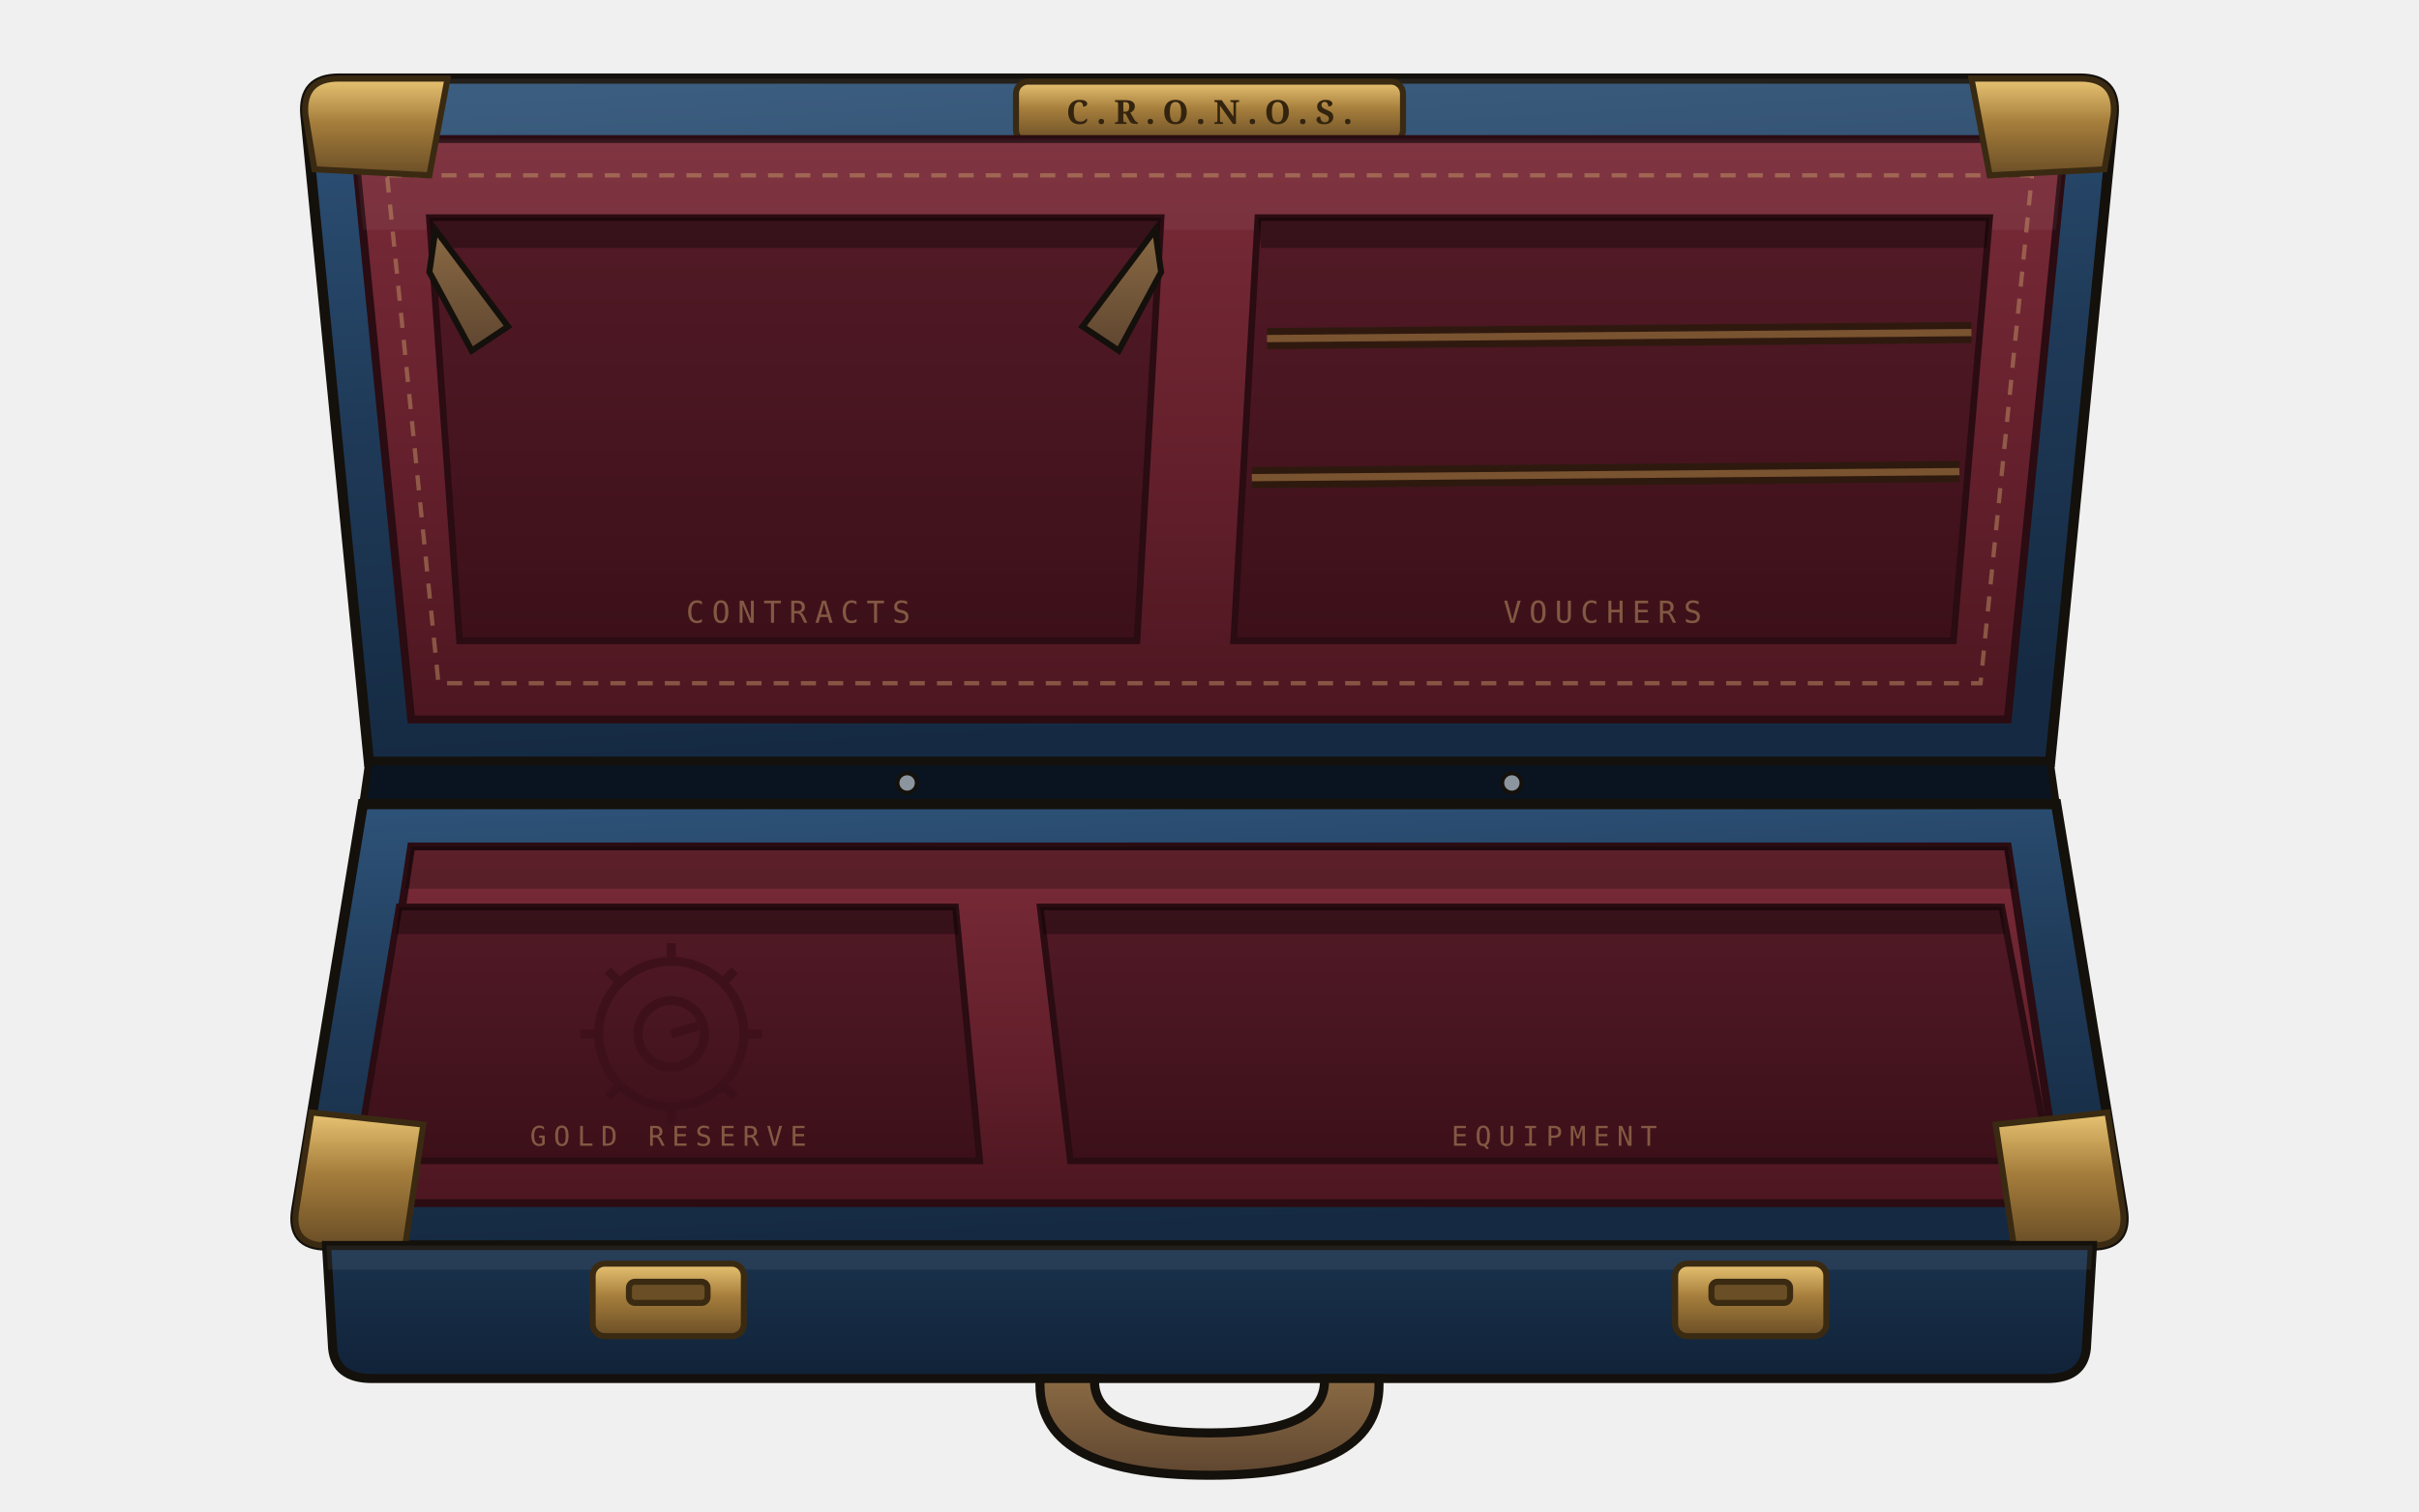
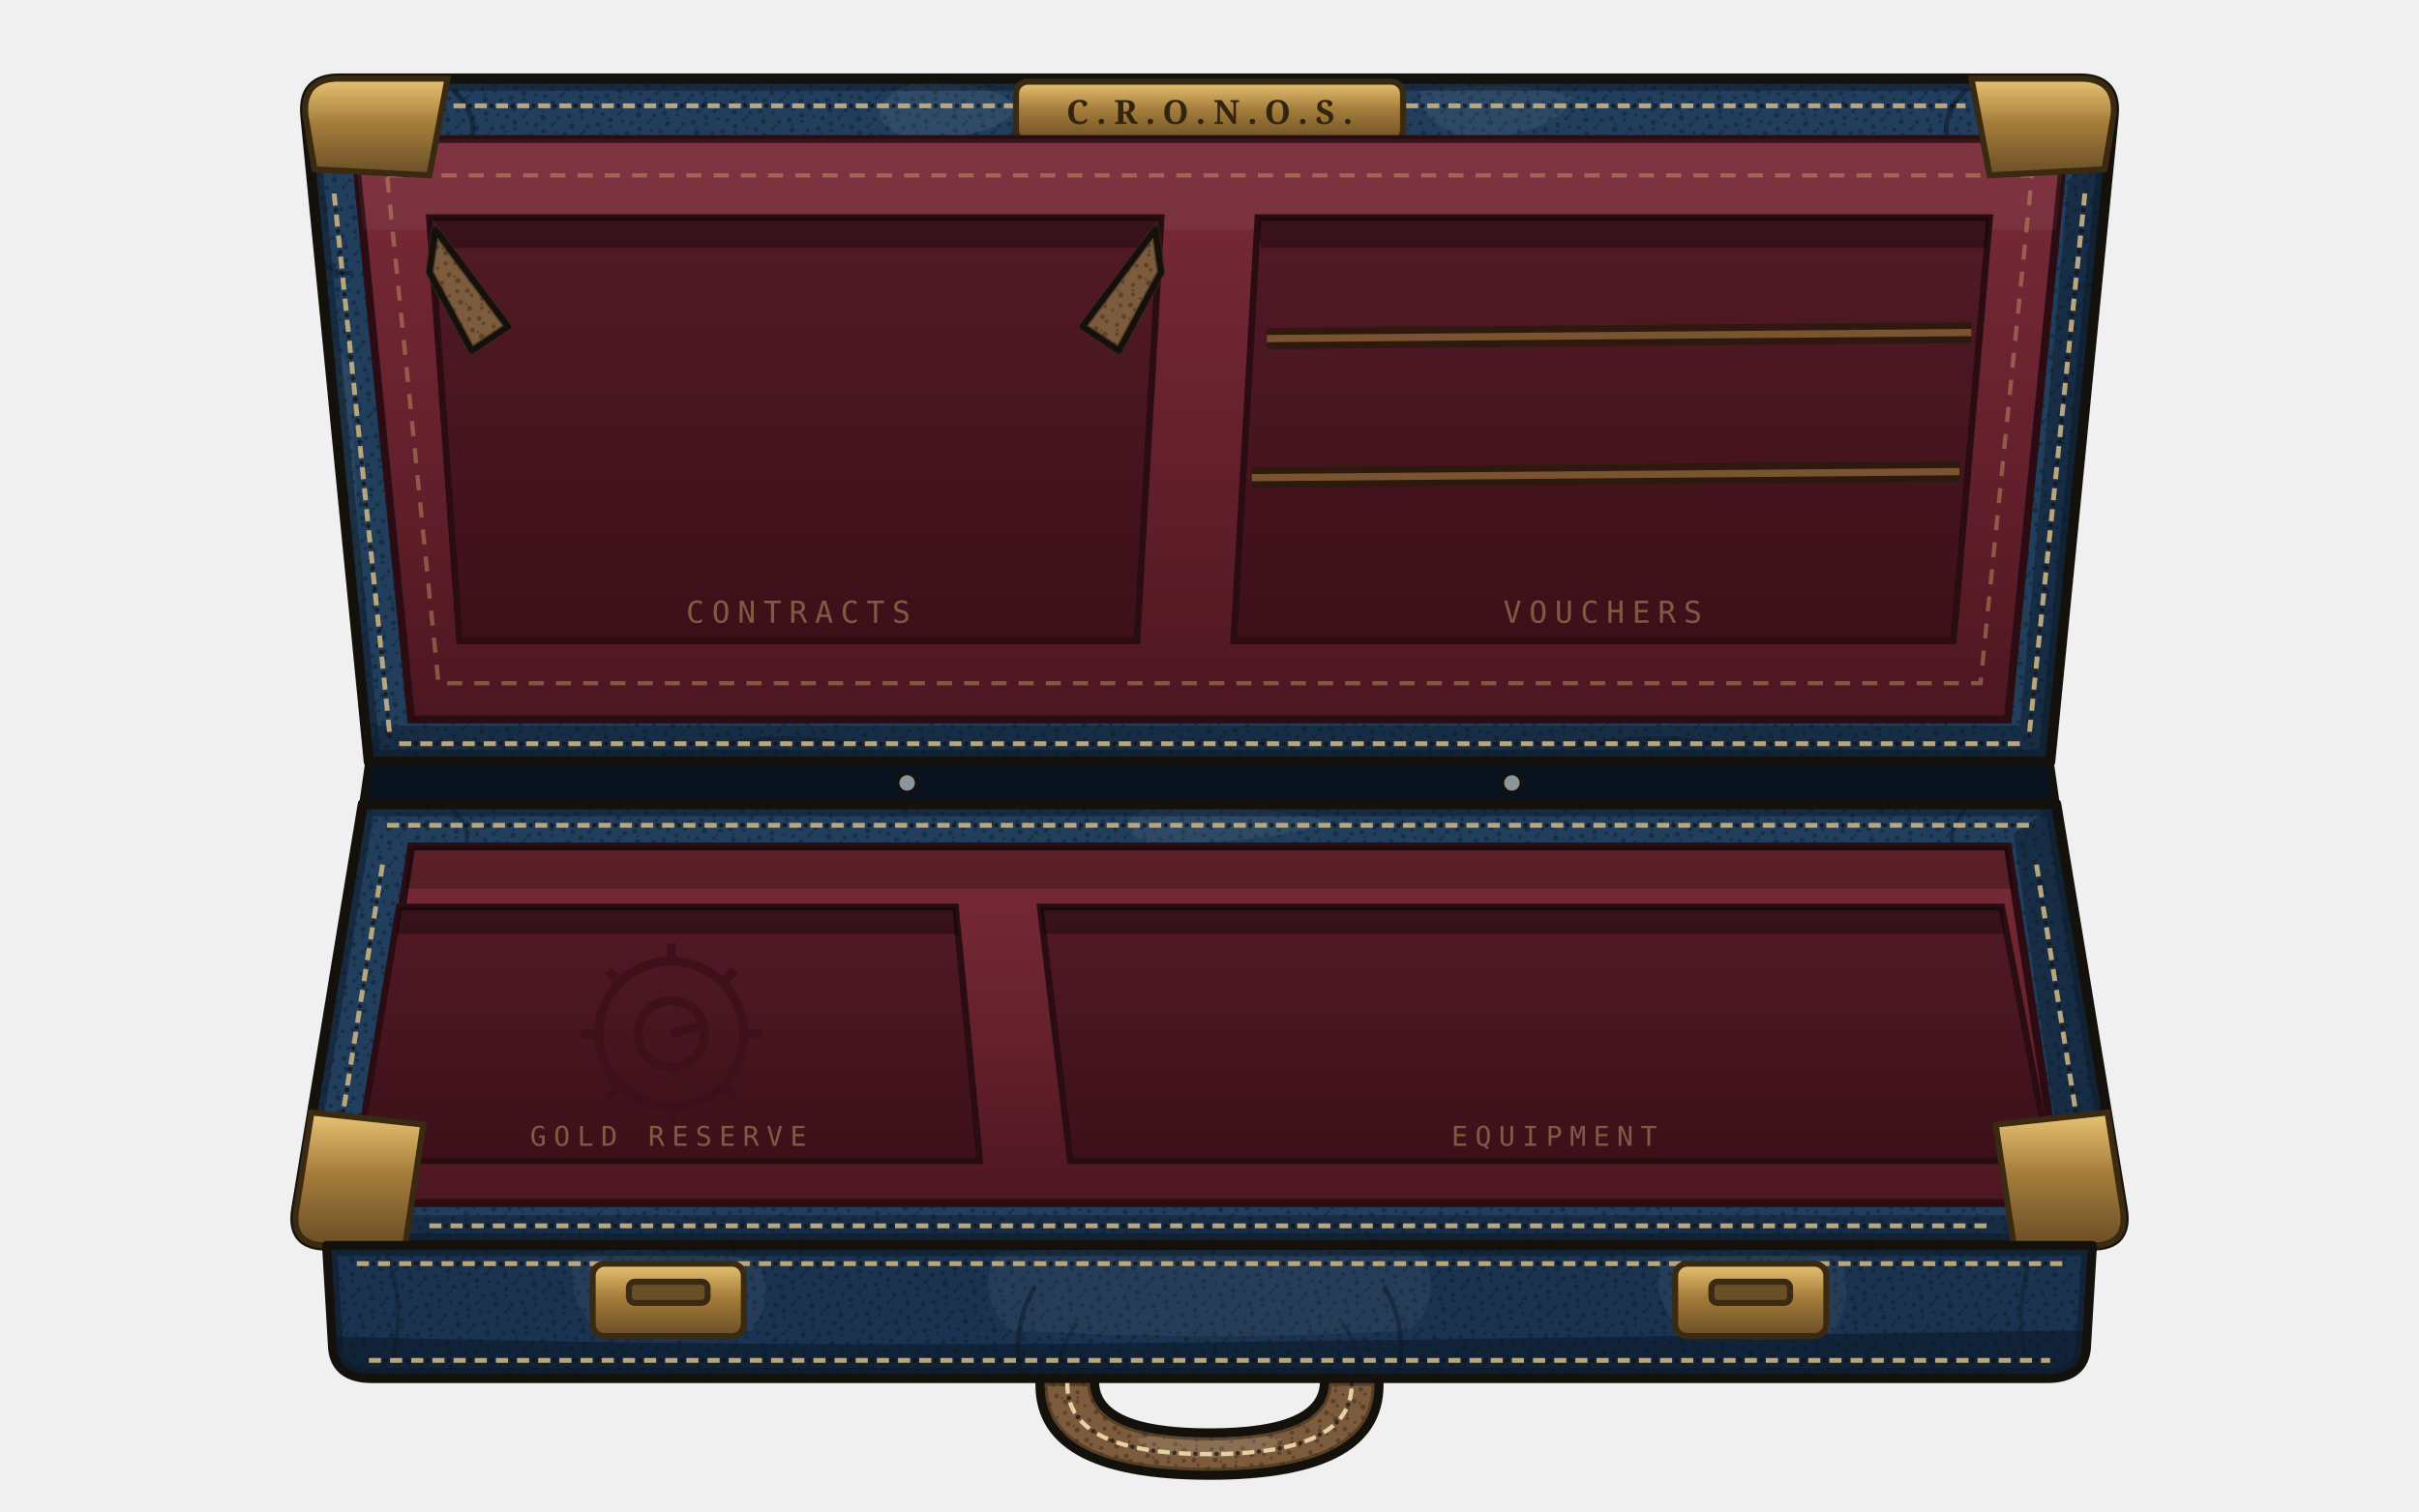
<svg xmlns="http://www.w3.org/2000/svg" viewBox="0 0 800 500" width="800" height="500">
  <defs>
    <linearGradient id="bc-navy" x1="0" y1="0" x2="0.15" y2="1">
      <stop offset="0%" stop-color="#2e5379" />
      <stop offset="50%" stop-color="#1f3a58" />
      <stop offset="100%" stop-color="#152a42" />
    </linearGradient>
    <linearGradient id="bc-navyD" x1="0" y1="0" x2="0" y2="1">
      <stop offset="0%" stop-color="#1b334e" />
      <stop offset="100%" stop-color="#102238" />
    </linearGradient>
    <linearGradient id="bc-velvet" x1="0" y1="0" x2="0" y2="1">
      <stop offset="0%" stop-color="#7a2b38" />
      <stop offset="60%" stop-color="#621f2b" />
      <stop offset="100%" stop-color="#4c1620" />
    </linearGradient>
    <linearGradient id="bc-velvetD" x1="0" y1="0" x2="0" y2="1">
      <stop offset="0%" stop-color="#521a26" />
      <stop offset="100%" stop-color="#3c1019" />
    </linearGradient>
    <linearGradient id="bc-brass" x1="0" y1="0" x2="0" y2="1">
      <stop offset="0%" stop-color="#e8c473" />
      <stop offset="45%" stop-color="#a67e3c" />
      <stop offset="100%" stop-color="#6a4e26" />
    </linearGradient>
    <linearGradient id="bc-camel" x1="0" y1="0" x2="0" y2="1">
      <stop offset="0%" stop-color="#8a6a44" />
      <stop offset="100%" stop-color="#5f4630" />
    </linearGradient>
+     <pattern id="bc-grainN" width="10" height="10" patternUnits="userSpaceOnUse" patternTransform="rotate(17)">
+       <g fill="#0c1826">
+         <circle cx="1.2" cy="1.6" r=".8" />
+         <circle cx="5.4" cy=".9" r=".6" />
+         <circle cx="8.1" cy="3.2" r=".7" />
+         <circle cx="3.1" cy="4.6" r=".9" />
+         <circle cx="6.8" cy="6.1" r=".6" />
+         <circle cx="1.6" cy="7.8" r=".7" />
+         <circle cx="4.7" cy="8.9" r=".8" />
+         <circle cx="8.6" cy="8.2" r=".5" />
+         <circle cx="2.6" cy="2.9" r=".4" />
+         <circle cx="7.4" cy="4.9" r=".45" />
+       </g>
+     </pattern>
+     <pattern id="bc-grainC" width="10" height="10" patternUnits="userSpaceOnUse" patternTransform="rotate(-23)">
+       <g fill="#3a2818">
+         <circle cx="1.2" cy="1.6" r=".8" />
+         <circle cx="5.4" cy=".9" r=".6" />
+         <circle cx="8.1" cy="3.2" r=".7" />
+         <circle cx="3.1" cy="4.6" r=".9" />
+         <circle cx="6.8" cy="6.1" r=".6" />
+         <circle cx="1.6" cy="7.8" r=".7" />
+         <circle cx="4.7" cy="8.9" r=".8" />
+         <circle cx="8.6" cy="8.2" r=".5" />
+         <circle cx="2.6" cy="2.9" r=".4" />
+         <circle cx="7.4" cy="4.9" r=".45" />
+       </g>
+     </pattern>
+     <clipPath id="bc-cLid">
+       <path d="M 112 26 L 688 26 Q 700 26 699 38 L 678 252 L 122 252 L 101 38 Q 100 26 112 26 Z" />
+     </clipPath>
+     <clipPath id="bc-cBase">
+       <path d="M 120 266 L 680 266 L 702 400 Q 704 412 692 412 L 108 412 Q 96 412 98 400 Z" />
+     </clipPath>
+     <clipPath id="bc-cWall">
+       <path d="M 108 412 L 692 412 L 690 446 Q 689 456 677 456 L 123 456 Q 111 456 110 446 Z" />
+     </clipPath>
+     <clipPath id="bc-cHandle">
+       <path d="M 344 456 Q 342 488 400 488 Q 458 488 456 456 L 438 456 Q 439 474 400 474 Q 361 474 362 456 Z" />
+     </clipPath>
  </defs>
  <g>
-     <path d="M 112 26 L 688 26 Q 700 26 699 38 L 678 252 L 122 252 L 101 38 Q 100 26 112 26 Z" fill="url(#bc-navy)" stroke="#14100b" stroke-width="3.4" />
-     <path d="M 112 26 L 688 26 Q 700 26 699 38 L 698 48 L 102 48 L 101 38 Q 100 26 112 26 Z" fill="#ffffff" opacity="0.07" />
+     <path d="M 112 26 L 688 26 Q 700 26 699 38 L 678 252 L 122 252 L 101 38 Q 100 26 112 26 Z" fill="#213e5c" />
+     <g clip-path="url(#bc-cLid)">
+       <path d="M 699 38 L 678 252 L 122 252 L 124 240 L 668 240 L 684 60 Z" fill="#172d45" />
+       <rect x="96" y="20" width="610" height="240" fill="url(#bc-grainN)" opacity=".42" />
+       <path d="M 300 28 Q 330 26 336 36 Q 330 46 300 46 Q 282 38 300 28 Z" fill="#ffffff" opacity="0.07" />
+       <path d="M 470 30 Q 500 26 520 32 Q 516 44 486 46 Q 468 40 470 30 Z" fill="#ffffff" opacity="0.06" />
+       <path d="M 104 120 Q 112 110 116 124 Q 118 170 120 200 Q 112 196 108 170 Z" fill="#ffffff" opacity="0.05" />
+       <path d="M 150 30 Q 158 38 156 46" fill="none" stroke="#0c1826" stroke-width="1.6" stroke-linecap="round" opacity="0.55" />
+       <path d="M 650 30 Q 642 38 644 46" fill="none" stroke="#0c1826" stroke-width="1.6" stroke-linecap="round" opacity="0.55" />
+       <path d="M 106 86 Q 112 92 116 90" fill="none" stroke="#0c1826" stroke-width="1.4" stroke-linecap="round" opacity="0.45" />
+       <path d="M 696 92 Q 688 96 684 94" fill="none" stroke="#0c1826" stroke-width="1.4" stroke-linecap="round" opacity="0.45" />
+       <path d="M 240 246 Q 262 242 286 247" fill="none" stroke="#0c1826" stroke-width="1.4" stroke-linecap="round" opacity="0.4" />
+       <path d="M 520 247 Q 548 242 566 246" fill="none" stroke="#0c1826" stroke-width="1.4" stroke-linecap="round" opacity="0.4" />
+       <path d="M 112 26 L 688 26 Q 700 26 699 38 L 678 252 L 122 252 L 101 38 Q 100 26 112 26 Z" fill="none" stroke="#0c1826" stroke-width="8" opacity=".5" />
+       <path d="M 150 35 L 650 35" fill="none" stroke="#b9a67c" stroke-width="1.6" stroke-dasharray="4 3" stroke-linecap="butt" />
+       <path d="M 150 35 L 650 35" fill="none" stroke="#14100b" stroke-width="1.5" stroke-dasharray="0 7" stroke-dashoffset="-5.5" stroke-linecap="round" opacity=".7" />
+       <path d="M 110.5 64 L 129 244" fill="none" stroke="#b9a67c" stroke-width="1.6" stroke-dasharray="4 3" stroke-linecap="butt" />
+       <path d="M 110.5 64 L 129 244" fill="none" stroke="#14100b" stroke-width="1.5" stroke-dasharray="0 7" stroke-dashoffset="-5.5" stroke-linecap="round" opacity=".7" />
+       <path d="M 689.5 64 L 671 244" fill="none" stroke="#b9a67c" stroke-width="1.6" stroke-dasharray="4 3" stroke-linecap="butt" />
+       <path d="M 689.5 64 L 671 244" fill="none" stroke="#14100b" stroke-width="1.5" stroke-dasharray="0 7" stroke-dashoffset="-5.5" stroke-linecap="round" opacity=".7" />
+       <path d="M 132 246 L 668 246" fill="none" stroke="#b9a67c" stroke-width="1.6" stroke-dasharray="4 3" stroke-linecap="butt" />
+       <path d="M 132 246 L 668 246" fill="none" stroke="#14100b" stroke-width="1.5" stroke-dasharray="0 7" stroke-dashoffset="-5.5" stroke-linecap="round" opacity=".7" />
+     </g>
+     <path d="M 112 26 L 688 26 Q 700 26 699 38 L 678 252 L 122 252 L 101 38 Q 100 26 112 26 Z" fill="none" stroke="#14100b" stroke-width="3.4" stroke-linejoin="round" />
    <rect x="336" y="27" width="128" height="20" rx="4" fill="url(#bc-brass)" stroke="#3a2a12" stroke-width="2" />
    <text x="400" y="41" text-anchor="middle" font-family="Georgia,serif" font-weight="bold" font-size="11" letter-spacing="2.6" fill="#33240f">C.R.O.N.O.S.</text>
    <path d="M 117 46 L 683 46 L 664 238 L 136 238 Z" fill="url(#bc-velvet)" stroke="#2a0c12" stroke-width="2.6" />
    <path d="M 117 46 L 683 46 L 680 76 L 120 76 Z" fill="#ffffff" opacity="0.05" />
    <path d="M 128 58 L 672 58 L 655 226 L 145 226 Z" fill="none" stroke="#caa06a" stroke-width="1.4" stroke-dasharray="5 4" opacity="0.45" />
    <path d="M 142 72 L 384 72 L 376 212 L 152 212 Z" fill="url(#bc-velvetD)" stroke="#2a0c12" stroke-width="2.2" />
    <path d="M 142 72 L 384 72 L 383 82 L 143 82 Z" fill="#000" opacity="0.32" />
    <text x="264" y="206" text-anchor="middle" font-family="monospace" font-size="10" letter-spacing="2.5" fill="#caa06a" opacity="0.5">CONTRACTS</text>
-     <path d="M 144 76 L 168 108 L 156 116 L 142 90 Z" fill="url(#bc-camel)" stroke="#14100b" stroke-width="2" />
-     <path d="M 382 76 L 358 108 L 370 116 L 384 90 Z" fill="url(#bc-camel)" stroke="#14100b" stroke-width="2" />
+     <path d="M 144 76 L 168 108 L 156 116 L 142 90 Z" fill="#7c5c3c" />
+     <path d="M 144 76 L 168 108 L 156 116 L 142 90 Z" fill="url(#bc-grainC)" opacity=".5" />
+     <path d="M 144 76 L 168 108 L 156 116 L 142 90 Z" fill="none" stroke="#3a2818" stroke-width="3" opacity=".5" />
+     <path d="M 144 76 L 168 108 L 156 116 L 142 90 Z" fill="none" stroke="#14100b" stroke-width="2" stroke-linejoin="round" />
+     <path d="M 382 76 L 358 108 L 370 116 L 384 90 Z" fill="#7c5c3c" />
+     <path d="M 382 76 L 358 108 L 370 116 L 384 90 Z" fill="url(#bc-grainC)" opacity=".5" />
+     <path d="M 382 76 L 358 108 L 370 116 L 384 90 Z" fill="none" stroke="#3a2818" stroke-width="3" opacity=".5" />
+     <path d="M 382 76 L 358 108 L 370 116 L 384 90 Z" fill="none" stroke="#14100b" stroke-width="2" stroke-linejoin="round" />
    <path d="M 416 72 L 658 72 L 646 212 L 408 212 Z" fill="url(#bc-velvetD)" stroke="#2a0c12" stroke-width="2.2" />
    <path d="M 416 72 L 658 72 L 657 82 L 417 82 Z" fill="#000" opacity="0.32" />
    <text x="530" y="206" text-anchor="middle" font-family="monospace" font-size="10" letter-spacing="2.5" fill="#caa06a" opacity="0.5">VOUCHERS</text>
    <path d="M 419 112 L 652 110 M 414 158 L 648 156" stroke="#2a1a0c" stroke-width="7" opacity="0.85" />
    <path d="M 419 112 L 652 110 M 414 158 L 648 156" stroke="#7a5330" stroke-width="2.4" />
    <path d="M 112 26 L 148 26 L 142 58 L 104 56 L 101 38 Q 100 26 112 26 Z" fill="url(#bc-brass)" stroke="#3a2a12" stroke-width="2" />
    <path d="M 688 26 L 652 26 L 658 58 L 696 56 L 699 38 Q 700 26 688 26 Z" fill="url(#bc-brass)" stroke="#3a2a12" stroke-width="2" />
  </g>
  <path d="M 122 252 L 678 252 L 680 266 L 120 266 Z" fill="#0a1420" stroke="#14100b" stroke-width="2.4" />
  <circle cx="300" cy="259" r="3.2" fill="#8b959d" stroke="#14100b" stroke-width="1.3" />
  <circle cx="500" cy="259" r="3.2" fill="#8b959d" stroke="#14100b" stroke-width="1.3" />
  <g>
-     <path d="M 120 266 L 680 266 L 702 400 Q 704 412 692 412 L 108 412 Q 96 412 98 400 Z" fill="url(#bc-navy)" stroke="#14100b" stroke-width="3.4" />
+     <path d="M 120 266 L 680 266 L 702 400 Q 704 412 692 412 L 108 412 Q 96 412 98 400 Z" fill="#213e5c" />
+     <g clip-path="url(#bc-cBase)">
+       <path d="M 680 266 L 702 400 Q 704 412 692 412 L 100 412 L 100 402 L 684 402 L 666 276 Z" fill="#172d45" />
+       <rect x="94" y="260" width="614" height="156" fill="url(#bc-grainN)" opacity=".42" />
+       <path d="M 380 267 Q 420 266 440 272 Q 420 279 380 279 Q 366 273 380 267 Z" fill="#ffffff" opacity="0.06" />
+       <path d="M 150 268 Q 156 274 154 280" fill="none" stroke="#0c1826" stroke-width="1.4" stroke-linecap="round" opacity="0.45" />
+       <path d="M 650 268 Q 644 274 646 280" fill="none" stroke="#0c1826" stroke-width="1.4" stroke-linecap="round" opacity="0.45" />
+       <path d="M 120 266 L 680 266 L 702 400 Q 704 412 692 412 L 108 412 Q 96 412 98 400 Z" fill="none" stroke="#0c1826" stroke-width="8" opacity=".5" />
+       <path d="M 128 273 L 672 273" fill="none" stroke="#b9a67c" stroke-width="1.6" stroke-dasharray="4 3" stroke-linecap="butt" />
+       <path d="M 128 273 L 672 273" fill="none" stroke="#14100b" stroke-width="1.5" stroke-dasharray="0 7" stroke-dashoffset="-5.5" stroke-linecap="round" opacity=".7" />
+       <path d="M 126.5 286 L 110 390" fill="none" stroke="#b9a67c" stroke-width="1.6" stroke-dasharray="4 3" stroke-linecap="butt" />
+       <path d="M 126.5 286 L 110 390" fill="none" stroke="#14100b" stroke-width="1.5" stroke-dasharray="0 7" stroke-dashoffset="-5.5" stroke-linecap="round" opacity=".7" />
+       <path d="M 673.5 286 L 690 390" fill="none" stroke="#b9a67c" stroke-width="1.6" stroke-dasharray="4 3" stroke-linecap="butt" />
+       <path d="M 673.5 286 L 690 390" fill="none" stroke="#14100b" stroke-width="1.5" stroke-dasharray="0 7" stroke-dashoffset="-5.5" stroke-linecap="round" opacity=".7" />
+       <path d="M 142 405.5 L 658 405.5" fill="none" stroke="#b9a67c" stroke-width="1.6" stroke-dasharray="4 3" stroke-linecap="butt" />
+       <path d="M 142 405.5 L 658 405.5" fill="none" stroke="#14100b" stroke-width="1.5" stroke-dasharray="0 7" stroke-dashoffset="-5.5" stroke-linecap="round" opacity=".7" />
+     </g>
+     <path d="M 120 266 L 680 266 L 702 400 Q 704 412 692 412 L 108 412 Q 96 412 98 400 Z" fill="none" stroke="#14100b" stroke-width="3.4" stroke-linejoin="round" />
    <path d="M 136 280 L 664 280 L 682 398 L 118 398 Z" fill="url(#bc-velvet)" stroke="#2a0c12" stroke-width="2.6" />
    <path d="M 136 280 L 664 280 L 666 294 L 134 294 Z" fill="#000" opacity="0.25" />
    <path d="M 132 300 L 316 300 L 324 384 L 118 384 Z" fill="url(#bc-velvetD)" stroke="#2a0c12" stroke-width="2.2" />
    <path d="M 132 300 L 316 300 L 317 309 L 131 309 Z" fill="#000" opacity="0.32" />
    <g transform="translate(222 342)" stroke="#3c1019" stroke-width="3" fill="none" opacity="0.9">
      <circle r="24" />
      <circle r="11" />
      <path d="M 0 -30 V -25 M 0 30 V 25 M -30 0 H -25 M 30 0 H 25 M -21 -21 l 3.4 3.4 M 21 21 l -3.4 -3.4 M 21 -21 l -3.4 3.4 M -21 21 l 3.4 -3.4" />
      <path d="M 0 0 L 9 -2.6" />
    </g>
    <text x="221" y="379" text-anchor="middle" font-family="monospace" font-size="9" letter-spacing="2.4" fill="#caa06a" opacity="0.5">GOLD RESERVE</text>
    <path d="M 344 300 L 662 300 L 678 384 L 354 384 Z" fill="url(#bc-velvetD)" stroke="#2a0c12" stroke-width="2.2" />
    <path d="M 344 300 L 662 300 L 663 309 L 345 309 Z" fill="#000" opacity="0.32" />
    <text x="514" y="379" text-anchor="middle" font-family="monospace" font-size="9" letter-spacing="2.4" fill="#caa06a" opacity="0.5">EQUIPMENT</text>
    <path d="M 108 412 Q 96 412 98 400 L 103 368 L 140 372 L 134 412 Z" fill="url(#bc-brass)" stroke="#3a2a12" stroke-width="2" />
    <path d="M 692 412 Q 704 412 702 400 L 697 368 L 660 372 L 666 412 Z" fill="url(#bc-brass)" stroke="#3a2a12" stroke-width="2" />
  </g>
  <g>
-     <path d="M 108 412 L 692 412 L 690 446 Q 689 456 677 456 L 123 456 Q 111 456 110 446 Z" fill="url(#bc-navyD)" stroke="#14100b" stroke-width="3" />
-     <path d="M 108 412 L 692 412 L 691.5 420 L 108.5 420 Z" fill="#ffffff" opacity="0.06" />
+     <path d="M 108 412 L 692 412 L 690 446 Q 689 456 677 456 L 123 456 Q 111 456 110 446 Z" fill="#1a3350" />
+     <g clip-path="url(#bc-cWall)">
+       <path d="M 108 442 Q 250 446 400 444 Q 560 442 692 440 L 692 460 L 108 460 Z" fill="#112338" />
+       <rect x="104" y="408" width="592" height="52" fill="url(#bc-grainN)" opacity=".45" />
+       <path d="M 190 415 Q 214 411 250 417 Q 257 426 249 440 Q 226 446 198 441 Q 186 428 190 415 Z" fill="#ffffff" opacity="0.05" />
+       <path d="M 550 416 Q 574 411 608 415 Q 614 428 606 441 Q 582 446 556 440 Q 545 428 550 416 Z" fill="#ffffff" opacity="0.05" />
+       <path d="M 330 414 Q 400 410 470 414 Q 478 430 466 440 Q 400 444 334 440 Q 322 428 330 414 Z" fill="#ffffff" opacity="0.05" />
+       <path d="M 338 456 Q 334 440 342 426" fill="none" stroke="#0c1826" stroke-width="1.6" stroke-linecap="round" opacity="0.5" />
+       <path d="M 350 456 Q 350 446 356 438" fill="none" stroke="#0c1826" stroke-width="1.3" stroke-linecap="round" opacity="0.4" />
+       <path d="M 462 456 Q 466 440 458 426" fill="none" stroke="#0c1826" stroke-width="1.6" stroke-linecap="round" opacity="0.5" />
+       <path d="M 450 456 Q 450 446 444 438" fill="none" stroke="#0c1826" stroke-width="1.3" stroke-linecap="round" opacity="0.4" />
+       <path d="M 128 416 Q 134 430 130 450" fill="none" stroke="#0c1826" stroke-width="1.4" stroke-linecap="round" opacity="0.4" />
+       <path d="M 672 416 Q 666 430 670 450" fill="none" stroke="#0c1826" stroke-width="1.4" stroke-linecap="round" opacity="0.4" />
+       <path d="M 108 412 L 692 412 L 690 446 Q 689 456 677 456 L 123 456 Q 111 456 110 446 Z" fill="none" stroke="#0c1826" stroke-width="7" opacity=".55" />
+       <path d="M 118 418 L 682 418" fill="none" stroke="#b9a67c" stroke-width="1.6" stroke-dasharray="4 3" stroke-linecap="butt" />
+       <path d="M 118 418 L 682 418" fill="none" stroke="#14100b" stroke-width="1.5" stroke-dasharray="0 7" stroke-dashoffset="-5.5" stroke-linecap="round" opacity=".7" />
+       <path d="M 122 450 L 678 450" fill="none" stroke="#b9a67c" stroke-width="1.6" stroke-dasharray="4 3" stroke-linecap="butt" />
+       <path d="M 122 450 L 678 450" fill="none" stroke="#14100b" stroke-width="1.5" stroke-dasharray="0 7" stroke-dashoffset="-5.5" stroke-linecap="round" opacity=".7" />
+     </g>
+     <path d="M 108 412 L 692 412 L 690 446 Q 689 456 677 456 L 123 456 Q 111 456 110 446 Z" fill="none" stroke="#14100b" stroke-width="3" stroke-linejoin="round" />
    <g stroke="#3a2a12" stroke-width="2">
      <rect x="196" y="418" width="50" height="24" rx="4" fill="url(#bc-brass)" />
      <rect x="208" y="424" width="26" height="7" rx="2" fill="#6a4e26" />
      <rect x="554" y="418" width="50" height="24" rx="4" fill="url(#bc-brass)" />
      <rect x="566" y="424" width="26" height="7" rx="2" fill="#6a4e26" />
    </g>
  </g>
-   <path d="M 344 456 Q 342 488 400 488 Q 458 488 456 456 L 438 456 Q 439 474 400 474 Q 361 474 362 456 Z" fill="url(#bc-camel)" stroke="#14100b" stroke-width="3" />
+   <path d="M 344 456 Q 342 488 400 488 Q 458 488 456 456 L 438 456 Q 439 474 400 474 Q 361 474 362 456 Z" fill="#7c5c3c" />
+   <g clip-path="url(#bc-cHandle)">
+     <path d="M 340 470 Q 350 488 400 488 Q 452 488 460 468 L 460 492 L 340 492 Z" fill="#5c4430" />
+     <rect x="338" y="452" width="124" height="40" fill="url(#bc-grainC)" opacity=".5" />
+     <path d="M 376 476 Q 400 472 424 476 Q 420 482 400 482 Q 380 482 376 476 Z" fill="#ffffff" opacity="0.12" />
+     <path d="M 344 456 Q 342 488 400 488 Q 458 488 456 456 L 438 456 Q 439 474 400 474 Q 361 474 362 456 Z" fill="none" stroke="#3a2818" stroke-width="5" opacity=".55" />
+     <path d="M 353 457 Q 352 481 400 481 Q 448 481 447 457" fill="none" stroke="#e6d2a4" stroke-width="1.4" stroke-dasharray="4 3" stroke-linecap="butt" />
+     <path d="M 353 457 Q 352 481 400 481 Q 448 481 447 457" fill="none" stroke="#14100b" stroke-width="1.5" stroke-dasharray="0 7" stroke-dashoffset="-5.5" stroke-linecap="round" opacity=".7" />
+   </g>
+   <path d="M 344 456 Q 342 488 400 488 Q 458 488 456 456 L 438 456 Q 439 474 400 474 Q 361 474 362 456 Z" fill="none" stroke="#14100b" stroke-width="3" stroke-linejoin="round" />
</svg>
